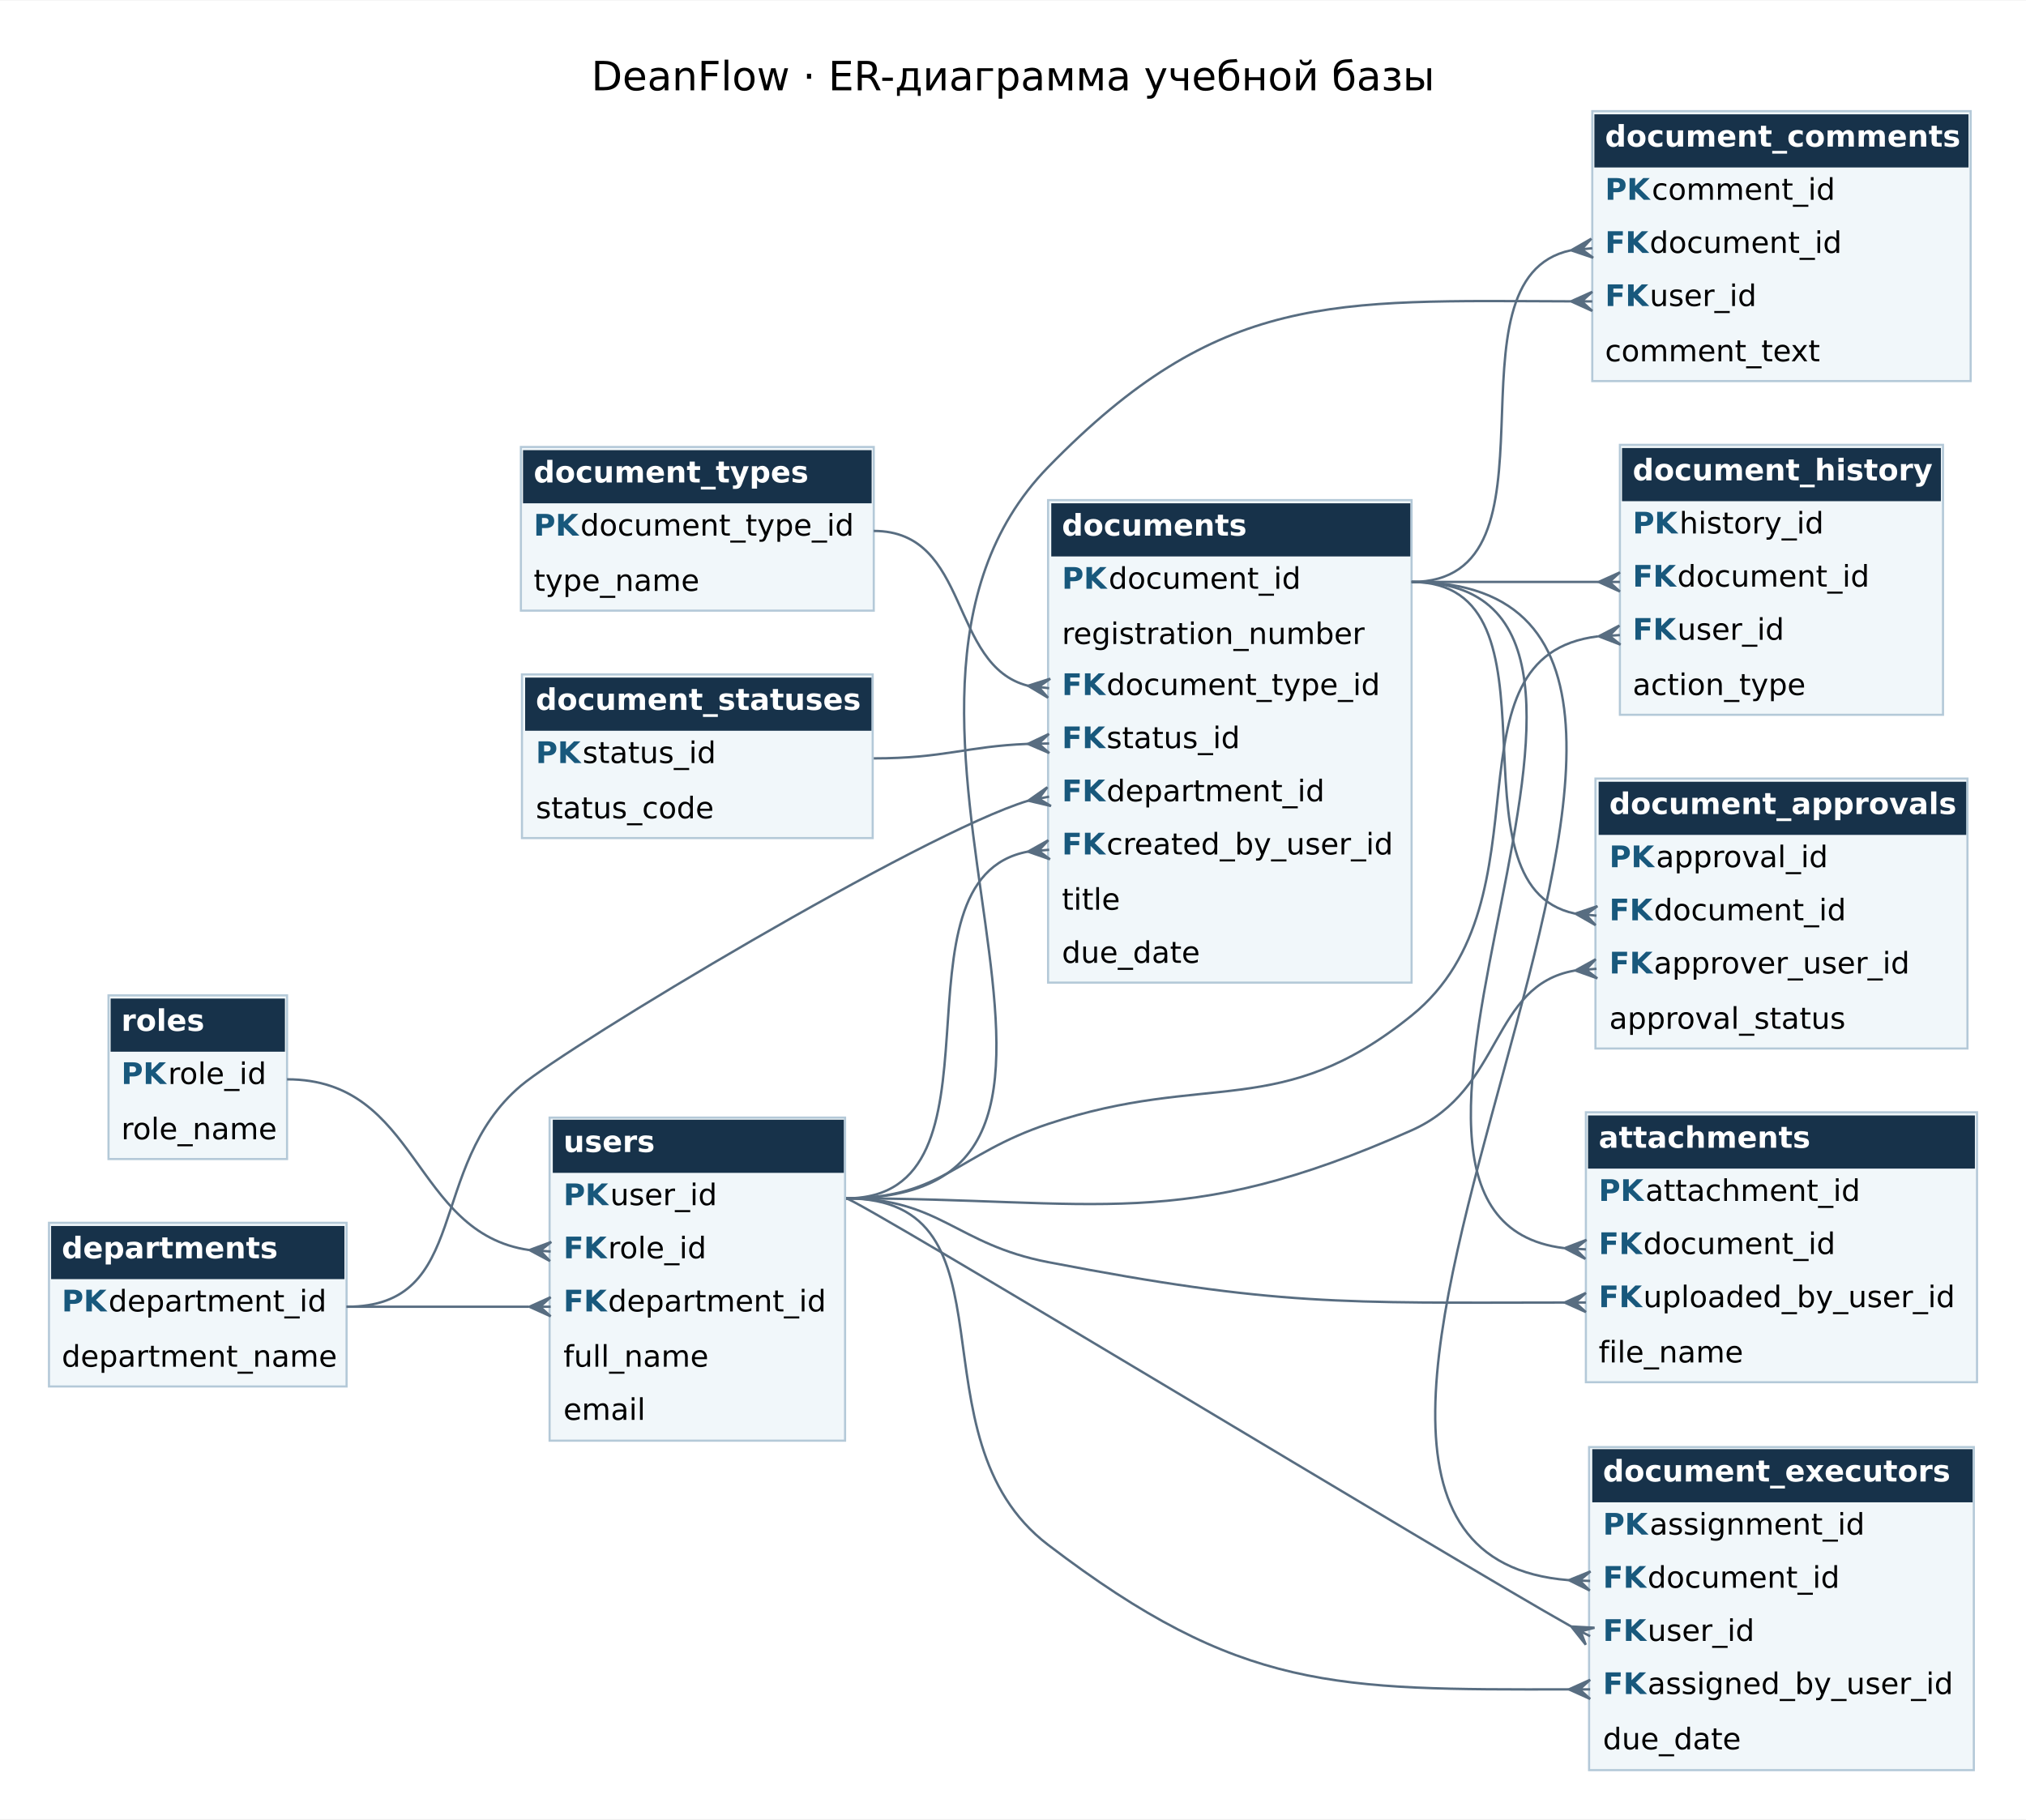
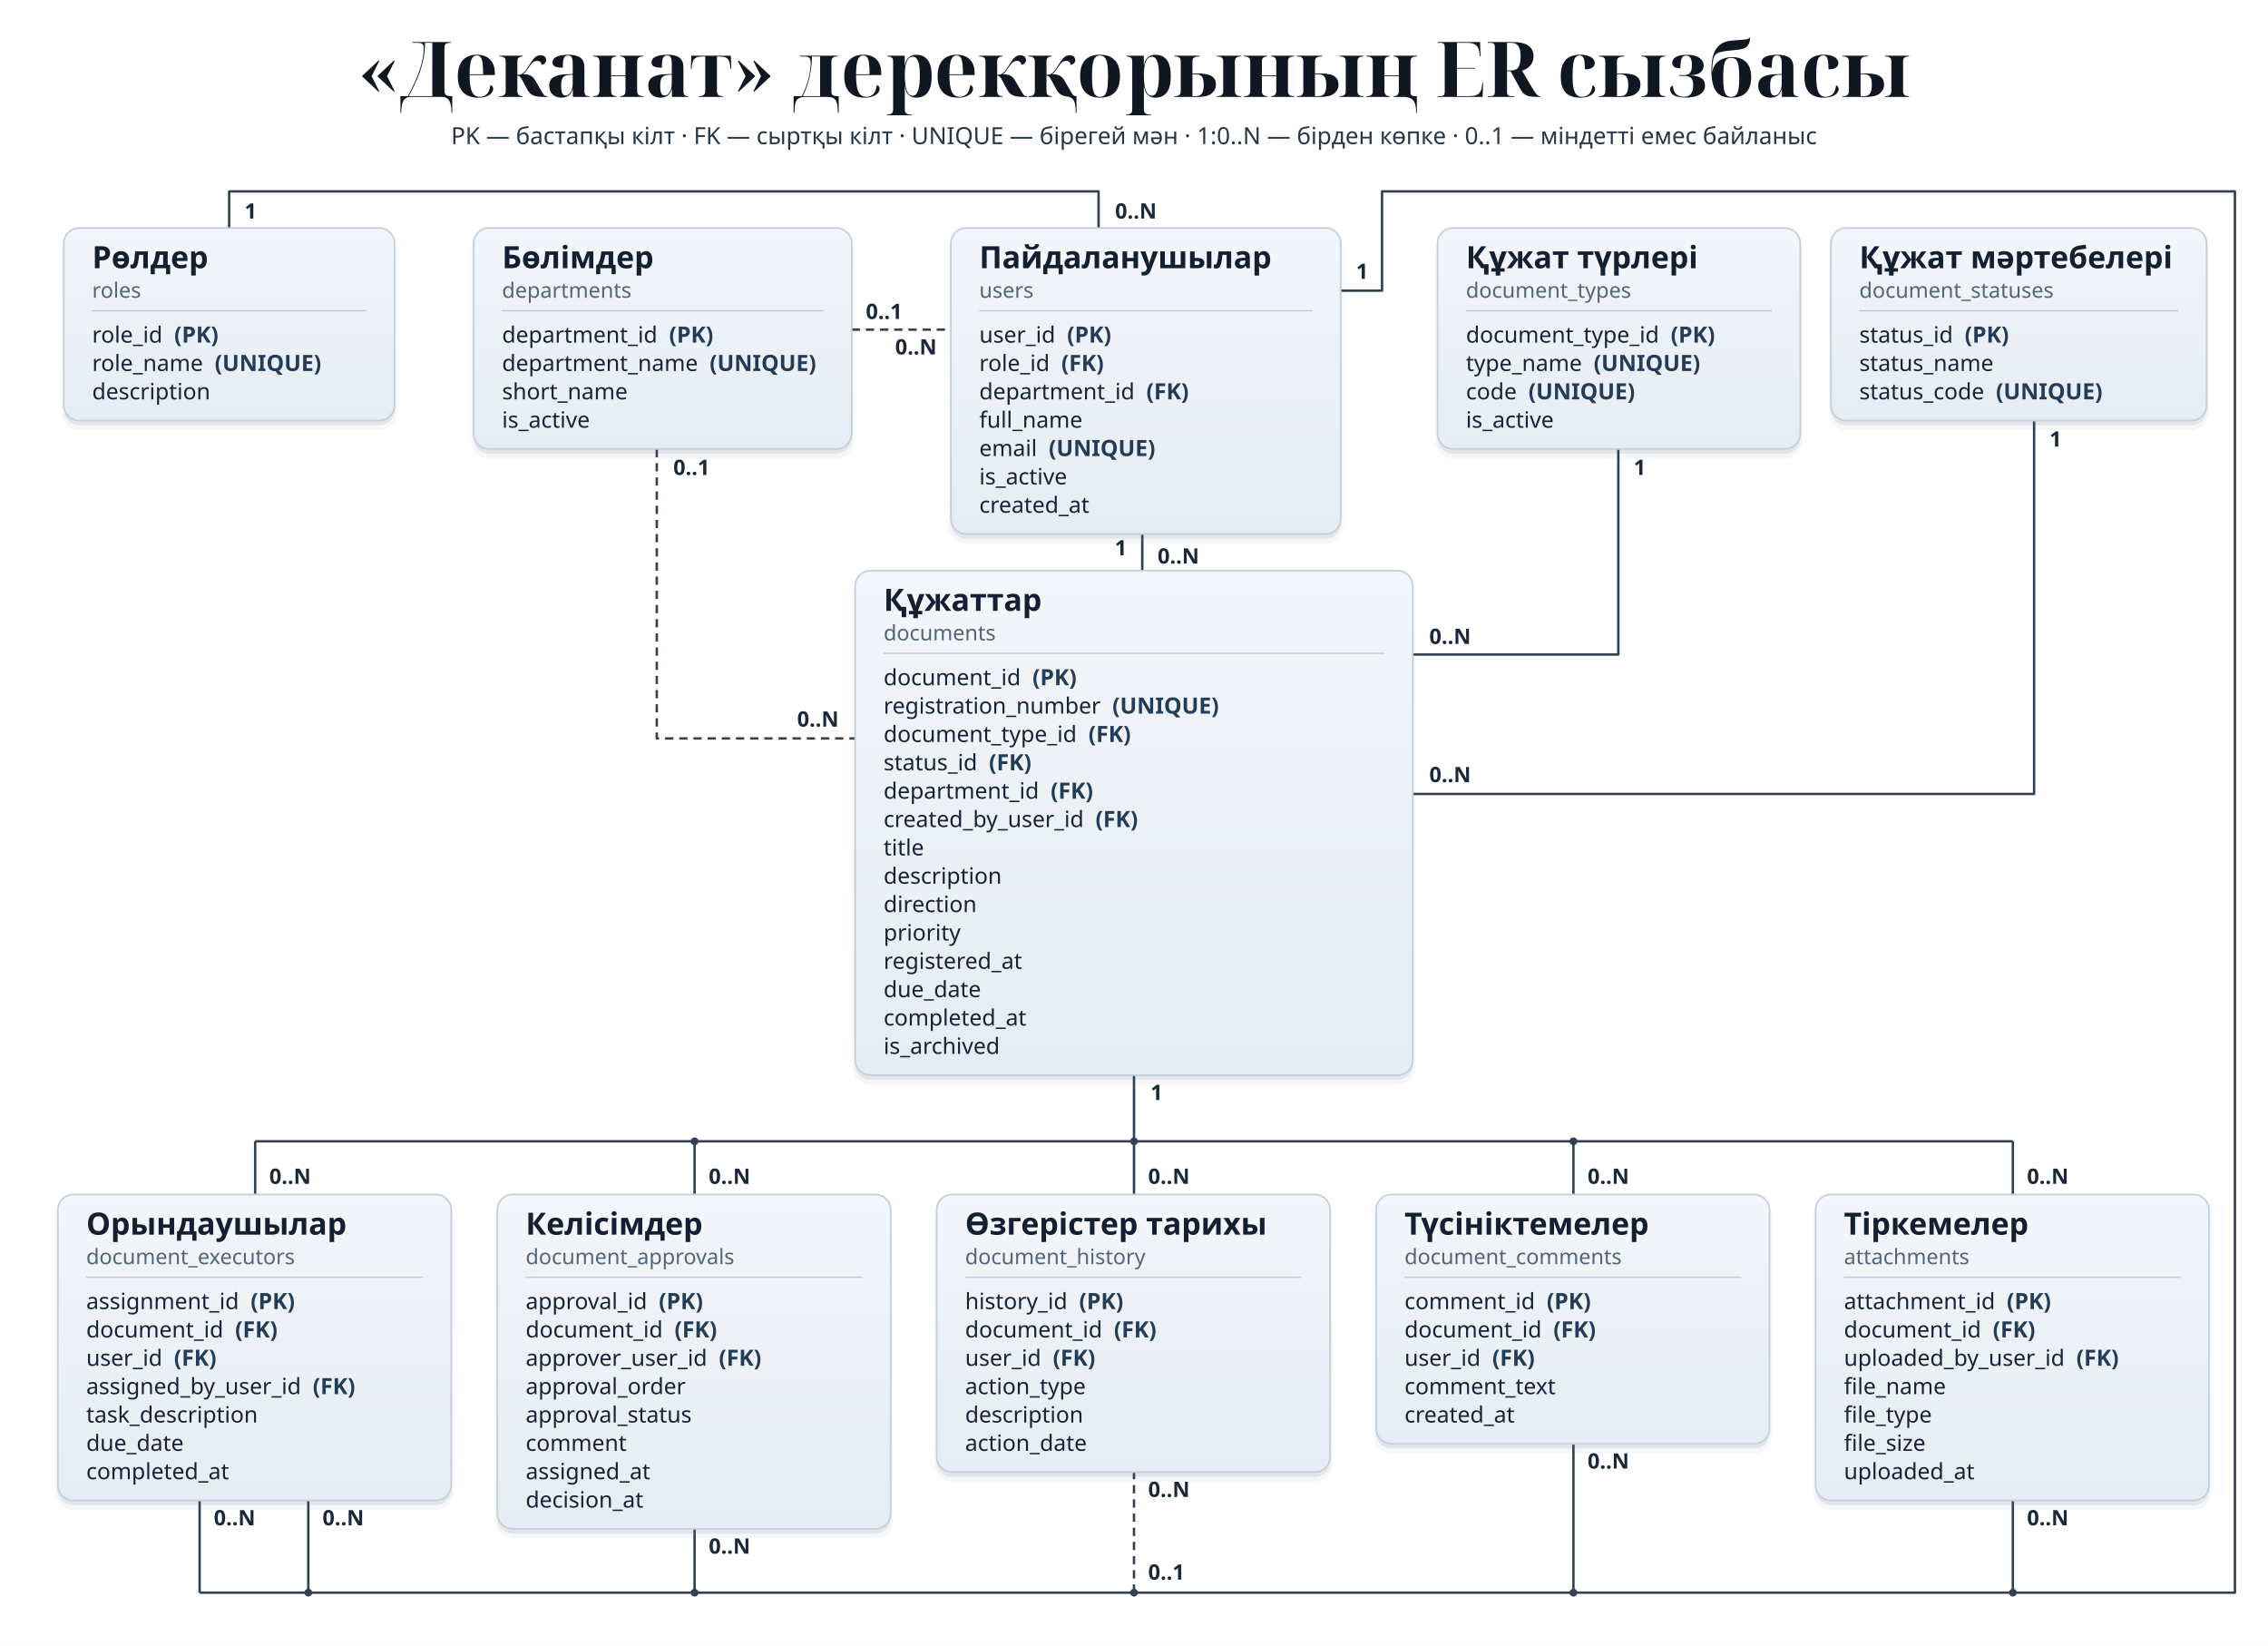
- <svg xmlns="http://www.w3.org/2000/svg" width="953pt" height="856pt" viewBox="0.00 0.00 953.08 855.58">
-   <g id="graph0" class="graph" transform="scale(1 1) rotate(0) translate(23.04 832.54)">
-     <polygon fill="#ffffff" stroke="transparent" points="-23.04,23.04 -23.04,-832.54 930.04,-832.54 930.04,23.04 -23.04,23.04" />
-     <text text-anchor="middle" x="453.5" y="-790.3" font-family="DejaVu Sans" font-size="19.00">DeanFlow · ER-диаграмма учебной базы</text>
-     <g id="node1" class="node">
-       <polygon fill="#f1f7fa" stroke="transparent" points="28,-287.5 28,-364.5 112,-364.5 112,-287.5 28,-287.5" />
-       <polygon fill="#17324a" stroke="transparent" points="29,-338 29,-363 111,-363 111,-338 29,-338" />
-       <text text-anchor="start" x="34" y="-347.8" font-family="DejaVu Sans" font-weight="bold" font-size="14.00" fill="#ffffff">roles</text>
-       <text text-anchor="start" x="34" y="-322.8" font-family="DejaVu Sans" font-weight="bold" font-size="14.00" fill="#18587c">PK</text>
-       <text text-anchor="start" x="56" y="-322.8" font-family="DejaVu Sans" font-size="14.00"> role_id</text>
-       <text text-anchor="start" x="34" y="-296.8" font-family="DejaVu Sans" font-size="14.00">role_name</text>
-       <polygon fill="none" stroke="#b4c9d8" points="28,-287.5 28,-364.5 112,-364.5 112,-287.5 28,-287.5" />
-     </g>
-     <g id="node3" class="node">
-       <polygon fill="#f1f7fa" stroke="transparent" points="235.5,-155 235.5,-307 374.5,-307 374.5,-155 235.5,-155" />
-       <polygon fill="#17324a" stroke="transparent" points="237,-281 237,-306 374,-306 374,-281 237,-281" />
-       <text text-anchor="start" x="242" y="-290.8" font-family="DejaVu Sans" font-weight="bold" font-size="14.00" fill="#ffffff">users</text>
-       <text text-anchor="start" x="242" y="-265.8" font-family="DejaVu Sans" font-weight="bold" font-size="14.00" fill="#18587c">PK</text>
-       <text text-anchor="start" x="264" y="-265.8" font-family="DejaVu Sans" font-size="14.00"> user_id</text>
-       <text text-anchor="start" x="242" y="-240.8" font-family="DejaVu Sans" font-weight="bold" font-size="14.00" fill="#18587c">FK</text>
-       <text text-anchor="start" x="263" y="-240.8" font-family="DejaVu Sans" font-size="14.00"> role_id</text>
-       <text text-anchor="start" x="242" y="-215.8" font-family="DejaVu Sans" font-weight="bold" font-size="14.00" fill="#18587c">FK</text>
-       <text text-anchor="start" x="263" y="-215.8" font-family="DejaVu Sans" font-size="14.00"> department_id</text>
-       <text text-anchor="start" x="242" y="-189.8" font-family="DejaVu Sans" font-size="14.00">full_name</text>
-       <text text-anchor="start" x="242" y="-164.8" font-family="DejaVu Sans" font-size="14.00">email</text>
-       <polygon fill="none" stroke="#b4c9d8" points="235.5,-155 235.5,-307 374.5,-307 374.5,-155 235.5,-155" />
-     </g>
-     <g id="edge1" class="edge">
-       <path fill="none" stroke="#586d81" stroke-width="1.12" d="M112,-325C174.23,-325 170.79,-252.62 225.84,-244.7" />
-       <polygon fill="#586d81" stroke="#586d81" stroke-width="1.12" points="226.02,-244.69 236.31,-248.49 231.01,-244.34 236,-244 236,-244 236,-244 231.01,-244.34 235.69,-239.51 226.02,-244.69 226.02,-244.69" />
-     </g>
-     <g id="node2" class="node">
-       <polygon fill="#f1f7fa" stroke="transparent" points="0,-180.5 0,-257.5 140,-257.5 140,-180.5 0,-180.5" />
-       <polygon fill="#17324a" stroke="transparent" points="1,-231 1,-256 139,-256 139,-231 1,-231" />
-       <text text-anchor="start" x="6" y="-240.8" font-family="DejaVu Sans" font-weight="bold" font-size="14.00" fill="#ffffff">departments</text>
-       <text text-anchor="start" x="6" y="-215.8" font-family="DejaVu Sans" font-weight="bold" font-size="14.00" fill="#18587c">PK</text>
-       <text text-anchor="start" x="28" y="-215.8" font-family="DejaVu Sans" font-size="14.00"> department_id</text>
-       <text text-anchor="start" x="6" y="-189.8" font-family="DejaVu Sans" font-size="14.00">department_name</text>
-       <polygon fill="none" stroke="#b4c9d8" points="0,-180.5 0,-257.5 140,-257.5 140,-180.5 0,-180.5" />
-     </g>
-     <g id="edge2" class="edge">
-       <path fill="none" stroke="#586d81" stroke-width="1.12" d="M140,-218C179,-218 191.26,-218 225.67,-218" />
-       <polygon fill="#586d81" stroke="#586d81" stroke-width="1.12" points="226,-218 236,-222.5 231,-218 236,-218 236,-218 236,-218 231,-218 236,-213.5 226,-218 226,-218" />
-     </g>
-     <g id="node6" class="node">
-       <polygon fill="#f1f7fa" stroke="transparent" points="470,-370.5 470,-597.5 641,-597.5 641,-370.5 470,-370.5" />
-       <polygon fill="#17324a" stroke="transparent" points="471.5,-571 471.5,-596 640.5,-596 640.5,-571 471.5,-571" />
-       <text text-anchor="start" x="476.5" y="-580.8" font-family="DejaVu Sans" font-weight="bold" font-size="14.00" fill="#ffffff">documents</text>
-       <text text-anchor="start" x="476.5" y="-555.8" font-family="DejaVu Sans" font-weight="bold" font-size="14.00" fill="#18587c">PK</text>
-       <text text-anchor="start" x="498.5" y="-555.8" font-family="DejaVu Sans" font-size="14.00"> document_id</text>
-       <text text-anchor="start" x="476.5" y="-529.8" font-family="DejaVu Sans" font-size="14.00">registration_number</text>
-       <text text-anchor="start" x="476.5" y="-505.8" font-family="DejaVu Sans" font-weight="bold" font-size="14.00" fill="#18587c">FK</text>
-       <text text-anchor="start" x="497.5" y="-505.8" font-family="DejaVu Sans" font-size="14.00"> document_type_id</text>
-       <text text-anchor="start" x="476.5" y="-480.8" font-family="DejaVu Sans" font-weight="bold" font-size="14.00" fill="#18587c">FK</text>
-       <text text-anchor="start" x="497.5" y="-480.8" font-family="DejaVu Sans" font-size="14.00"> status_id</text>
-       <text text-anchor="start" x="476.5" y="-455.8" font-family="DejaVu Sans" font-weight="bold" font-size="14.00" fill="#18587c">FK</text>
-       <text text-anchor="start" x="497.5" y="-455.8" font-family="DejaVu Sans" font-size="14.00"> department_id</text>
-       <text text-anchor="start" x="476.5" y="-430.8" font-family="DejaVu Sans" font-weight="bold" font-size="14.00" fill="#18587c">FK</text>
-       <text text-anchor="start" x="497.5" y="-430.8" font-family="DejaVu Sans" font-size="14.00"> created_by_user_id</text>
-       <text text-anchor="start" x="476.5" y="-404.8" font-family="DejaVu Sans" font-size="14.00">title</text>
-       <text text-anchor="start" x="476.5" y="-379.8" font-family="DejaVu Sans" font-size="14.00">due_date</text>
-       <polygon fill="none" stroke="#b4c9d8" points="470,-370.5 470,-597.5 641,-597.5 641,-370.5 470,-370.5" />
-     </g>
-     <g id="edge5" class="edge">
-       <path fill="none" stroke="#586d81" stroke-width="1.12" d="M140,-218C198.86,-218 177.05,-283.99 222,-322 244.2,-340.78 410.6,-440.93 460.64,-456.08" />
-       <polygon fill="#586d81" stroke="#586d81" stroke-width="1.12" points="460.68,-456.09 469.64,-462.42 465.59,-457.04 470.5,-458 470.5,-458 470.5,-458 465.59,-457.04 471.36,-453.58 460.68,-456.09 460.68,-456.09" />
-     </g>
-     <g id="edge6" class="edge">
-       <path fill="none" stroke="#586d81" stroke-width="1.12" d="M375,-269C455.72,-269 392.15,-419.21 460.47,-432.12" />
-       <polygon fill="#586d81" stroke="#586d81" stroke-width="1.12" points="460.54,-432.12 470.11,-437.48 465.52,-432.56 470.5,-433 470.5,-433 470.5,-433 465.52,-432.56 470.89,-428.52 460.54,-432.12 460.54,-432.12" />
-     </g>
-     <g id="node7" class="node">
-       <polygon fill="#f1f7fa" stroke="transparent" points="724.5,0 724.5,-152 905.5,-152 905.5,0 724.5,0" />
-       <polygon fill="#17324a" stroke="transparent" points="726,-126 726,-151 905,-151 905,-126 726,-126" />
-       <text text-anchor="start" x="731" y="-135.8" font-family="DejaVu Sans" font-weight="bold" font-size="14.00" fill="#ffffff">document_executors</text>
-       <text text-anchor="start" x="731" y="-110.8" font-family="DejaVu Sans" font-weight="bold" font-size="14.00" fill="#18587c">PK</text>
-       <text text-anchor="start" x="753" y="-110.8" font-family="DejaVu Sans" font-size="14.00"> assignment_id</text>
-       <text text-anchor="start" x="731" y="-85.8" font-family="DejaVu Sans" font-weight="bold" font-size="14.00" fill="#18587c">FK</text>
-       <text text-anchor="start" x="752" y="-85.8" font-family="DejaVu Sans" font-size="14.00"> document_id</text>
-       <text text-anchor="start" x="731" y="-60.8" font-family="DejaVu Sans" font-weight="bold" font-size="14.00" fill="#18587c">FK</text>
-       <text text-anchor="start" x="752" y="-60.8" font-family="DejaVu Sans" font-size="14.00"> user_id</text>
-       <text text-anchor="start" x="731" y="-35.8" font-family="DejaVu Sans" font-weight="bold" font-size="14.00" fill="#18587c">FK</text>
-       <text text-anchor="start" x="752" y="-35.8" font-family="DejaVu Sans" font-size="14.00"> assigned_by_user_id</text>
-       <text text-anchor="start" x="731" y="-9.8" font-family="DejaVu Sans" font-size="14.00">due_date</text>
-       <polygon fill="none" stroke="#b4c9d8" points="724.5,0 724.5,-152 905.5,-152 905.5,0 724.5,0" />
-     </g>
-     <g id="edge8" class="edge">
-       <path fill="none" stroke="#586d81" stroke-width="1.12" d="M375,-269C380.13,-269 661.18,-98.35 715.9,-67.69" />
-       <polygon fill="#586d81" stroke="#586d81" stroke-width="1.12" points="716.11,-67.58 727.06,-67 720.56,-65.29 725,-63 725,-63 725,-63 720.56,-65.29 722.94,-59 716.11,-67.58 716.11,-67.58" />
-     </g>
-     <g id="edge9" class="edge">
-       <path fill="none" stroke="#586d81" stroke-width="1.12" d="M375,-269C458.85,-269 403.34,-156.87 470,-106 560.51,-36.93 605.06,-37.88 714.88,-37.99" />
-       <polygon fill="#586d81" stroke="#586d81" stroke-width="1.12" points="715,-37.99 725,-42.5 720,-38 725,-38 725,-38 725,-38 720,-38 725,-33.5 715,-37.99 715,-37.99" />
-     </g>
-     <g id="node8" class="node">
-       <polygon fill="#f1f7fa" stroke="transparent" points="727.5,-339.5 727.5,-466.5 902.5,-466.5 902.5,-339.5 727.5,-339.5" />
-       <polygon fill="#17324a" stroke="transparent" points="729,-440 729,-465 902,-465 902,-440 729,-440" />
-       <text text-anchor="start" x="734" y="-449.8" font-family="DejaVu Sans" font-weight="bold" font-size="14.00" fill="#ffffff">document_approvals</text>
-       <text text-anchor="start" x="734" y="-424.8" font-family="DejaVu Sans" font-weight="bold" font-size="14.00" fill="#18587c">PK</text>
-       <text text-anchor="start" x="756" y="-424.8" font-family="DejaVu Sans" font-size="14.00"> approval_id</text>
-       <text text-anchor="start" x="734" y="-399.8" font-family="DejaVu Sans" font-weight="bold" font-size="14.00" fill="#18587c">FK</text>
-       <text text-anchor="start" x="755" y="-399.8" font-family="DejaVu Sans" font-size="14.00"> document_id</text>
-       <text text-anchor="start" x="734" y="-374.8" font-family="DejaVu Sans" font-weight="bold" font-size="14.00" fill="#18587c">FK</text>
-       <text text-anchor="start" x="755" y="-374.8" font-family="DejaVu Sans" font-size="14.00"> approver_user_id</text>
-       <text text-anchor="start" x="734" y="-348.8" font-family="DejaVu Sans" font-size="14.00">approval_status</text>
-       <polygon fill="none" stroke="#b4c9d8" points="727.5,-339.5 727.5,-466.5 902.5,-466.5 902.5,-339.5 727.5,-339.5" />
-     </g>
-     <g id="edge11" class="edge">
-       <path fill="none" stroke="#586d81" stroke-width="1.12" d="M375,-269C494.07,-269 532.22,-252.57 641,-301 684.51,-320.37 677.98,-369.21 717.8,-376.17" />
-       <polygon fill="#586d81" stroke="#586d81" stroke-width="1.12" points="718.03,-376.19 727.63,-381.49 723.02,-376.59 728,-377 728,-377 728,-377 723.02,-376.59 728.37,-372.51 718.03,-376.19 718.03,-376.19" />
-     </g>
-     <g id="node9" class="node">
-       <polygon fill="#f1f7fa" stroke="transparent" points="739,-496.5 739,-623.5 891,-623.5 891,-496.5 739,-496.5" />
-       <polygon fill="#17324a" stroke="transparent" points="740,-597 740,-622 890,-622 890,-597 740,-597" />
-       <text text-anchor="start" x="745" y="-606.8" font-family="DejaVu Sans" font-weight="bold" font-size="14.00" fill="#ffffff">document_history</text>
-       <text text-anchor="start" x="745" y="-581.8" font-family="DejaVu Sans" font-weight="bold" font-size="14.00" fill="#18587c">PK</text>
-       <text text-anchor="start" x="767" y="-581.8" font-family="DejaVu Sans" font-size="14.00"> history_id</text>
-       <text text-anchor="start" x="745" y="-556.8" font-family="DejaVu Sans" font-weight="bold" font-size="14.00" fill="#18587c">FK</text>
-       <text text-anchor="start" x="766" y="-556.8" font-family="DejaVu Sans" font-size="14.00"> document_id</text>
-       <text text-anchor="start" x="745" y="-531.8" font-family="DejaVu Sans" font-weight="bold" font-size="14.00" fill="#18587c">FK</text>
-       <text text-anchor="start" x="766" y="-531.8" font-family="DejaVu Sans" font-size="14.00"> user_id</text>
-       <text text-anchor="start" x="745" y="-505.8" font-family="DejaVu Sans" font-size="14.00">action_type</text>
-       <polygon fill="none" stroke="#b4c9d8" points="739,-496.5 739,-623.5 891,-623.5 891,-496.5 739,-496.5" />
-     </g>
-     <g id="edge13" class="edge">
-       <path fill="none" stroke="#586d81" stroke-width="1.12" d="M375,-269C420,-269 427.31,-289.79 470,-304 545.25,-329.05 579.33,-305.14 641,-355 708.64,-409.68 653.26,-524.1 728.6,-533.4" />
-       <polygon fill="#586d81" stroke="#586d81" stroke-width="1.12" points="729.02,-533.42 738.74,-538.49 734.01,-533.71 739,-534 739,-534 739,-534 734.01,-533.71 739.26,-529.51 729.02,-533.42 729.02,-533.42" />
-     </g>
-     <g id="node10" class="node">
-       <polygon fill="#f1f7fa" stroke="transparent" points="726,-653.5 726,-780.5 904,-780.5 904,-653.5 726,-653.5" />
-       <polygon fill="#17324a" stroke="transparent" points="727,-754 727,-779 903,-779 903,-754 727,-754" />
-       <text text-anchor="start" x="732" y="-763.8" font-family="DejaVu Sans" font-weight="bold" font-size="14.00" fill="#ffffff">document_comments</text>
-       <text text-anchor="start" x="732" y="-738.8" font-family="DejaVu Sans" font-weight="bold" font-size="14.00" fill="#18587c">PK</text>
-       <text text-anchor="start" x="754" y="-738.8" font-family="DejaVu Sans" font-size="14.00"> comment_id</text>
-       <text text-anchor="start" x="732" y="-713.8" font-family="DejaVu Sans" font-weight="bold" font-size="14.00" fill="#18587c">FK</text>
-       <text text-anchor="start" x="753" y="-713.8" font-family="DejaVu Sans" font-size="14.00"> document_id</text>
-       <text text-anchor="start" x="732" y="-688.8" font-family="DejaVu Sans" font-weight="bold" font-size="14.00" fill="#18587c">FK</text>
-       <text text-anchor="start" x="753" y="-688.8" font-family="DejaVu Sans" font-size="14.00"> user_id</text>
-       <text text-anchor="start" x="732" y="-662.8" font-family="DejaVu Sans" font-size="14.00">comment_text</text>
-       <polygon fill="none" stroke="#b4c9d8" points="726,-653.5 726,-780.5 904,-780.5 904,-653.5 726,-653.5" />
-     </g>
-     <g id="edge15" class="edge">
-       <path fill="none" stroke="#586d81" stroke-width="1.12" d="M375,-269C533.61,-269 359.33,-499.38 470,-613 550.56,-695.71 603.87,-691.34 715.71,-691.02" />
-       <polygon fill="#586d81" stroke="#586d81" stroke-width="1.12" points="716,-691.02 726.01,-695.5 721,-691.01 726,-691 726,-691 726,-691 721,-691.01 725.99,-686.5 716,-691.02 716,-691.02" />
-     </g>
-     <g id="node11" class="node">
-       <polygon fill="#f1f7fa" stroke="transparent" points="723,-182.5 723,-309.5 907,-309.5 907,-182.5 723,-182.5" />
-       <polygon fill="#17324a" stroke="transparent" points="724,-283 724,-308 906,-308 906,-283 724,-283" />
-       <text text-anchor="start" x="729" y="-292.8" font-family="DejaVu Sans" font-weight="bold" font-size="14.00" fill="#ffffff">attachments</text>
-       <text text-anchor="start" x="729" y="-267.8" font-family="DejaVu Sans" font-weight="bold" font-size="14.00" fill="#18587c">PK</text>
-       <text text-anchor="start" x="751" y="-267.8" font-family="DejaVu Sans" font-size="14.00"> attachment_id</text>
-       <text text-anchor="start" x="729" y="-242.8" font-family="DejaVu Sans" font-weight="bold" font-size="14.00" fill="#18587c">FK</text>
-       <text text-anchor="start" x="750" y="-242.8" font-family="DejaVu Sans" font-size="14.00"> document_id</text>
-       <text text-anchor="start" x="729" y="-217.8" font-family="DejaVu Sans" font-weight="bold" font-size="14.00" fill="#18587c">FK</text>
-       <text text-anchor="start" x="750" y="-217.8" font-family="DejaVu Sans" font-size="14.00"> uploaded_by_user_id</text>
-       <text text-anchor="start" x="729" y="-191.8" font-family="DejaVu Sans" font-size="14.00">file_name</text>
-       <polygon fill="none" stroke="#b4c9d8" points="723,-182.5 723,-309.5 907,-309.5 907,-182.5 723,-182.5" />
-     </g>
-     <g id="edge17" class="edge">
-       <path fill="none" stroke="#586d81" stroke-width="1.12" d="M375,-269C419.28,-269 426.52,-247.38 470,-239 577.37,-218.3 608.38,-219.88 712.98,-219.99" />
-       <polygon fill="#586d81" stroke="#586d81" stroke-width="1.12" points="713,-219.99 723,-224.5 718,-220 723,-220 723,-220 723,-220 718,-220 723,-215.5 713,-219.99 713,-219.99" />
-     </g>
-     <g id="node4" class="node">
-       <polygon fill="#f1f7fa" stroke="transparent" points="222,-545.5 222,-622.5 388,-622.5 388,-545.5 222,-545.5" />
-       <polygon fill="#17324a" stroke="transparent" points="223,-596 223,-621 387,-621 387,-596 223,-596" />
-       <text text-anchor="start" x="228" y="-605.8" font-family="DejaVu Sans" font-weight="bold" font-size="14.00" fill="#ffffff">document_types</text>
-       <text text-anchor="start" x="228" y="-580.8" font-family="DejaVu Sans" font-weight="bold" font-size="14.00" fill="#18587c">PK</text>
-       <text text-anchor="start" x="250" y="-580.8" font-family="DejaVu Sans" font-size="14.00"> document_type_id</text>
-       <text text-anchor="start" x="228" y="-554.8" font-family="DejaVu Sans" font-size="14.00">type_name</text>
-       <polygon fill="none" stroke="#b4c9d8" points="222,-545.5 222,-622.5 388,-622.5 388,-545.5 222,-545.5" />
-     </g>
-     <g id="edge3" class="edge">
-       <path fill="none" stroke="#586d81" stroke-width="1.12" d="M388,-583C433.6,-583 423.26,-519.58 460.56,-510.16" />
-       <polygon fill="#586d81" stroke="#586d81" stroke-width="1.12" points="460.57,-510.16 471.02,-513.47 465.53,-509.58 470.5,-509 470.5,-509 470.5,-509 465.53,-509.58 469.98,-504.53 460.57,-510.16 460.57,-510.16" />
-     </g>
-     <g id="node5" class="node">
-       <polygon fill="#f1f7fa" stroke="transparent" points="222.5,-438.5 222.5,-515.5 387.5,-515.5 387.5,-438.5 222.5,-438.5" />
-       <polygon fill="#17324a" stroke="transparent" points="224,-489 224,-514 387,-514 387,-489 224,-489" />
-       <text text-anchor="start" x="229" y="-498.8" font-family="DejaVu Sans" font-weight="bold" font-size="14.00" fill="#ffffff">document_statuses</text>
-       <text text-anchor="start" x="229" y="-473.8" font-family="DejaVu Sans" font-weight="bold" font-size="14.00" fill="#18587c">PK</text>
-       <text text-anchor="start" x="251" y="-473.8" font-family="DejaVu Sans" font-size="14.00"> status_id</text>
-       <text text-anchor="start" x="229" y="-447.8" font-family="DejaVu Sans" font-size="14.00">status_code</text>
-       <polygon fill="none" stroke="#b4c9d8" points="222.5,-438.5 222.5,-515.5 387.5,-515.5 387.5,-438.5 222.5,-438.5" />
-     </g>
-     <g id="edge4" class="edge">
-       <path fill="none" stroke="#586d81" stroke-width="1.12" d="M388,-476C421.2,-476 431.7,-481.7 460.47,-482.81" />
-       <polygon fill="#586d81" stroke="#586d81" stroke-width="1.12" points="460.5,-482.81 470.42,-487.5 465.5,-482.91 470.5,-483 470.5,-483 470.5,-483 465.5,-482.91 470.58,-478.5 460.5,-482.81 460.5,-482.81" />
-     </g>
-     <g id="edge7" class="edge">
-       <path fill="none" stroke="#586d81" stroke-width="1.12" d="M641,-559C849.68,-559 523.95,-104.48 714.88,-89.38" />
-       <polygon fill="#586d81" stroke="#586d81" stroke-width="1.12" points="715.01,-89.38 725.17,-93.5 720,-89.19 725,-89 725,-89 725,-89 720,-89.19 724.83,-84.5 715.01,-89.38 715.01,-89.38" />
-     </g>
-     <g id="edge10" class="edge">
-       <path fill="none" stroke="#586d81" stroke-width="1.12" d="M641,-559C717.04,-559 654.69,-416.37 717.75,-403" />
-       <polygon fill="#586d81" stroke="#586d81" stroke-width="1.12" points="718.05,-402.97 728.44,-406.48 723.02,-402.49 728,-402 728,-402 728,-402 723.02,-402.49 727.56,-397.52 718.05,-402.97 718.05,-402.97" />
-     </g>
-     <g id="edge12" class="edge">
-       <path fill="none" stroke="#586d81" stroke-width="1.12" d="M641,-559C680.98,-559 693.44,-559 728.9,-559" />
-       <polygon fill="#586d81" stroke="#586d81" stroke-width="1.12" points="729,-559 739,-563.5 734,-559 739,-559 739,-559 739,-559 734,-559 739,-554.5 729,-559 729,-559" />
-     </g>
-     <g id="edge14" class="edge">
-       <path fill="none" stroke="#586d81" stroke-width="1.12" d="M641,-559C716.63,-559 653.22,-701.63 715.82,-715" />
-       <polygon fill="#586d81" stroke="#586d81" stroke-width="1.12" points="716.05,-715.02 725.56,-720.48 721.02,-715.51 726,-716 726,-716 726,-716 721.02,-715.51 726.44,-711.52 716.05,-715.02 716.05,-715.02" />
-     </g>
-     <g id="edge16" class="edge">
-       <path fill="none" stroke="#586d81" stroke-width="1.12" d="M641,-559C781.57,-559 589.02,-260.74 712.68,-245.6" />
-       <polygon fill="#586d81" stroke="#586d81" stroke-width="1.12" points="713.02,-245.58 723.26,-249.49 718.01,-245.29 723,-245 723,-245 723,-245 718.01,-245.29 722.74,-240.51 713.02,-245.58 713.02,-245.58" />
-     </g>
-   </g>
+ <svg xmlns="http://www.w3.org/2000/svg" width="1920" height="1393" viewBox="0 0 1920 1393" role="img">
+   <defs>
+     <linearGradient id="card-fill" x1="0%" y1="0%" x2="0%" y2="100%">
+       <stop offset="0%" stop-color="#f3f6fa" />
+       <stop offset="100%" stop-color="#e6ecf3" />
+     </linearGradient>
+   </defs>
+   <style>
+     .title { font: 700 65px 'Noto Serif Display', 'DejaVu Serif', serif; fill: #101722; }
+     .legend { font: 500 20px 'Noto Sans', 'DejaVu Sans', sans-serif; fill: #293645; }
+     .card-title { font: 700 26px 'Noto Sans', 'DejaVu Sans', sans-serif; fill: #142031; }
+     .table-name { font: 500 18px 'Noto Sans', 'DejaVu Sans', sans-serif; fill: #536579; }
+     .field { font: 500 19px 'Noto Sans', 'DejaVu Sans', sans-serif; fill: #172336; }
+     .key { font-weight: 700; fill: #233c58; }
+     .card { fill: url(#card-fill); stroke: #c5cfdb; stroke-width: 1.4; }
+     .shadow-soft { fill: #48607a; opacity: 0.055; }
+     .shadow-close { fill: #48607a; opacity: 0.11; }
+     .divider { fill: none; stroke: #bfcbd8; stroke-width: 1.1; }
+     .line { fill: none; stroke: #344152; stroke-width: 2.05; stroke-linejoin: round; }
+     .optional { stroke-dasharray: 7 5; }
+     .junction { fill: #344152; }
+     .cardinality { font: 700 18px 'Noto Sans', 'DejaVu Sans', sans-serif; fill: #19283a; }
+ </style>
+   <rect width="1920" height="1393" fill="white" />
+   <text x="960" y="82" class="title" text-anchor="middle">«Деканат» дерекқорының ER сызбасы</text>
+   <text x="960" y="122" class="legend" text-anchor="middle">PK — бастапқы кілт     ·     FK — сыртқы кілт     ·     UNIQUE — бірегей мән     ·     1:0..N — бірден көпке     ·     0..1 — міндетті емес байланыс</text>
+   <polyline class="line" points="194,193 194,162 930,162 930,193" />
+   <polyline class="line optional" points="721,279 805,279" />
+   <polyline class="line optional" points="556,380 556,625 724,625" />
+   <polyline class="line" points="967,452 967,483" />
+   <polyline class="line" points="1370,380 1370,554 1196,554" />
+   <polyline class="line" points="1722,356 1722,672 1196,672" />
+   <polyline class="line" points="960,910 960,966" />
+   <polyline class="line" points="216,966 1704,966" />
+   <polyline class="line" points="216,966 216,1011" />
+   <polyline class="line" points="588,966 588,1011" />
+   <polyline class="line" points="960,966 960,1011" />
+   <polyline class="line" points="1332,966 1332,1011" />
+   <polyline class="line" points="1704,966 1704,1011" />
+   <circle class="junction" cx="588" cy="966" r="3.3" />
+   <circle class="junction" cx="960" cy="966" r="3.3" />
+   <circle class="junction" cx="1332" cy="966" r="3.3" />
+   <polyline class="line" points="1135,246 1170,246 1170,162 1892,162 1892,1348 169,1348" />
+   <polyline class="line" points="169,1348 169,1270" />
+   <polyline class="line" points="261,1348 261,1270" />
+   <circle class="junction" cx="261" cy="1348" r="3.3" />
+   <polyline class="line" points="588,1348 588,1294" />
+   <circle class="junction" cx="588" cy="1348" r="3.3" />
+   <polyline class="line optional" points="960,1348 960,1246" />
+   <circle class="junction" cx="960" cy="1348" r="3.3" />
+   <polyline class="line" points="1332,1348 1332,1222" />
+   <circle class="junction" cx="1332" cy="1348" r="3.3" />
+   <polyline class="line" points="1704,1348 1704,1270" />
+   <circle class="junction" cx="1704" cy="1348" r="3.3" />
+   <g id="roles">
+     <rect class="shadow-soft" x="52" y="197" width="284" height="167" rx="15" />
+     <rect class="shadow-close" x="54" y="196" width="280" height="164" rx="13" />
+     <rect class="card" x="54" y="193" width="280" height="163" rx="13" />
+     <text x="78" y="227" class="card-title" text-anchor="start">Рөлдер</text>
+     <text x="78" y="252" class="table-name" text-anchor="start">roles</text>
+     <path class="divider" d="M 78,263 H 310" />
+     <text xml:space="preserve" x="78" y="290" class="field">role_id<tspan class="key">  (PK)</tspan>
+     </text>
+     <text xml:space="preserve" x="78" y="314" class="field">role_name<tspan class="key">  (UNIQUE)</tspan>
+     </text>
+     <text xml:space="preserve" x="78" y="338" class="field">description</text>
+   </g>
+   <g id="departments">
+     <rect class="shadow-soft" x="399" y="197" width="324" height="191" rx="15" />
+     <rect class="shadow-close" x="401" y="196" width="320" height="188" rx="13" />
+     <rect class="card" x="401" y="193" width="320" height="187" rx="13" />
+     <text x="425" y="227" class="card-title" text-anchor="start">Бөлімдер</text>
+     <text x="425" y="252" class="table-name" text-anchor="start">departments</text>
+     <path class="divider" d="M 425,263 H 697" />
+     <text xml:space="preserve" x="425" y="290" class="field">department_id<tspan class="key">  (PK)</tspan>
+     </text>
+     <text xml:space="preserve" x="425" y="314" class="field">department_name<tspan class="key">  (UNIQUE)</tspan>
+     </text>
+     <text xml:space="preserve" x="425" y="338" class="field">short_name</text>
+     <text xml:space="preserve" x="425" y="362" class="field">is_active</text>
+   </g>
+   <g id="users">
+     <rect class="shadow-soft" x="803" y="197" width="334" height="263" rx="15" />
+     <rect class="shadow-close" x="805" y="196" width="330" height="260" rx="13" />
+     <rect class="card" x="805" y="193" width="330" height="259" rx="13" />
+     <text x="829" y="227" class="card-title" text-anchor="start">Пайдаланушылар</text>
+     <text x="829" y="252" class="table-name" text-anchor="start">users</text>
+     <path class="divider" d="M 829,263 H 1111" />
+     <text xml:space="preserve" x="829" y="290" class="field">user_id<tspan class="key">  (PK)</tspan>
+     </text>
+     <text xml:space="preserve" x="829" y="314" class="field">role_id<tspan class="key">  (FK)</tspan>
+     </text>
+     <text xml:space="preserve" x="829" y="338" class="field">department_id<tspan class="key">  (FK)</tspan>
+     </text>
+     <text xml:space="preserve" x="829" y="362" class="field">full_name</text>
+     <text xml:space="preserve" x="829" y="386" class="field">email<tspan class="key">  (UNIQUE)</tspan>
+     </text>
+     <text xml:space="preserve" x="829" y="410" class="field">is_active</text>
+     <text xml:space="preserve" x="829" y="434" class="field">created_at</text>
+   </g>
+   <g id="document_types">
+     <rect class="shadow-soft" x="1215" y="197" width="311" height="191" rx="15" />
+     <rect class="shadow-close" x="1217" y="196" width="307" height="188" rx="13" />
+     <rect class="card" x="1217" y="193" width="307" height="187" rx="13" />
+     <text x="1241" y="227" class="card-title" text-anchor="start">Құжат түрлері</text>
+     <text x="1241" y="252" class="table-name" text-anchor="start">document_types</text>
+     <path class="divider" d="M 1241,263 H 1500" />
+     <text xml:space="preserve" x="1241" y="290" class="field">document_type_id<tspan class="key">  (PK)</tspan>
+     </text>
+     <text xml:space="preserve" x="1241" y="314" class="field">type_name<tspan class="key">  (UNIQUE)</tspan>
+     </text>
+     <text xml:space="preserve" x="1241" y="338" class="field">code<tspan class="key">  (UNIQUE)</tspan>
+     </text>
+     <text xml:space="preserve" x="1241" y="362" class="field">is_active</text>
+   </g>
+   <g id="document_statuses">
+     <rect class="shadow-soft" x="1548" y="197" width="322" height="167" rx="15" />
+     <rect class="shadow-close" x="1550" y="196" width="318" height="164" rx="13" />
+     <rect class="card" x="1550" y="193" width="318" height="163" rx="13" />
+     <text x="1574" y="227" class="card-title" text-anchor="start">Құжат мәртебелері</text>
+     <text x="1574" y="252" class="table-name" text-anchor="start">document_statuses</text>
+     <path class="divider" d="M 1574,263 H 1844" />
+     <text xml:space="preserve" x="1574" y="290" class="field">status_id<tspan class="key">  (PK)</tspan>
+     </text>
+     <text xml:space="preserve" x="1574" y="314" class="field">status_name</text>
+     <text xml:space="preserve" x="1574" y="338" class="field">status_code<tspan class="key">  (UNIQUE)</tspan>
+     </text>
+   </g>
+   <g id="documents">
+     <rect class="shadow-soft" x="722" y="487" width="476" height="431" rx="15" />
+     <rect class="shadow-close" x="724" y="486" width="472" height="428" rx="13" />
+     <rect class="card" x="724" y="483" width="472" height="427" rx="13" />
+     <text x="748" y="517" class="card-title" text-anchor="start">Құжаттар</text>
+     <text x="748" y="542" class="table-name" text-anchor="start">documents</text>
+     <path class="divider" d="M 748,553 H 1172" />
+     <text xml:space="preserve" x="748" y="580" class="field">document_id<tspan class="key">  (PK)</tspan>
+     </text>
+     <text xml:space="preserve" x="748" y="604" class="field">registration_number<tspan class="key">  (UNIQUE)</tspan>
+     </text>
+     <text xml:space="preserve" x="748" y="628" class="field">document_type_id<tspan class="key">  (FK)</tspan>
+     </text>
+     <text xml:space="preserve" x="748" y="652" class="field">status_id<tspan class="key">  (FK)</tspan>
+     </text>
+     <text xml:space="preserve" x="748" y="676" class="field">department_id<tspan class="key">  (FK)</tspan>
+     </text>
+     <text xml:space="preserve" x="748" y="700" class="field">created_by_user_id<tspan class="key">  (FK)</tspan>
+     </text>
+     <text xml:space="preserve" x="748" y="724" class="field">title</text>
+     <text xml:space="preserve" x="748" y="748" class="field">description</text>
+     <text xml:space="preserve" x="748" y="772" class="field">direction</text>
+     <text xml:space="preserve" x="748" y="796" class="field">priority</text>
+     <text xml:space="preserve" x="748" y="820" class="field">registered_at</text>
+     <text xml:space="preserve" x="748" y="844" class="field">due_date</text>
+     <text xml:space="preserve" x="748" y="868" class="field">completed_at</text>
+     <text xml:space="preserve" x="748" y="892" class="field">is_archived</text>
+   </g>
+   <g id="document_executors">
+     <rect class="shadow-soft" x="47" y="1015" width="337" height="263" rx="15" />
+     <rect class="shadow-close" x="49" y="1014" width="333" height="260" rx="13" />
+     <rect class="card" x="49" y="1011" width="333" height="259" rx="13" />
+     <text x="73" y="1045" class="card-title" text-anchor="start">Орындаушылар</text>
+     <text x="73" y="1070" class="table-name" text-anchor="start">document_executors</text>
+     <path class="divider" d="M 73,1081 H 358" />
+     <text xml:space="preserve" x="73" y="1108" class="field">assignment_id<tspan class="key">  (PK)</tspan>
+     </text>
+     <text xml:space="preserve" x="73" y="1132" class="field">document_id<tspan class="key">  (FK)</tspan>
+     </text>
+     <text xml:space="preserve" x="73" y="1156" class="field">user_id<tspan class="key">  (FK)</tspan>
+     </text>
+     <text xml:space="preserve" x="73" y="1180" class="field">assigned_by_user_id<tspan class="key">  (FK)</tspan>
+     </text>
+     <text xml:space="preserve" x="73" y="1204" class="field">task_description</text>
+     <text xml:space="preserve" x="73" y="1228" class="field">due_date</text>
+     <text xml:space="preserve" x="73" y="1252" class="field">completed_at</text>
+   </g>
+   <g id="document_approvals">
+     <rect class="shadow-soft" x="419" y="1015" width="337" height="287" rx="15" />
+     <rect class="shadow-close" x="421" y="1014" width="333" height="284" rx="13" />
+     <rect class="card" x="421" y="1011" width="333" height="283" rx="13" />
+     <text x="445" y="1045" class="card-title" text-anchor="start">Келісімдер</text>
+     <text x="445" y="1070" class="table-name" text-anchor="start">document_approvals</text>
+     <path class="divider" d="M 445,1081 H 730" />
+     <text xml:space="preserve" x="445" y="1108" class="field">approval_id<tspan class="key">  (PK)</tspan>
+     </text>
+     <text xml:space="preserve" x="445" y="1132" class="field">document_id<tspan class="key">  (FK)</tspan>
+     </text>
+     <text xml:space="preserve" x="445" y="1156" class="field">approver_user_id<tspan class="key">  (FK)</tspan>
+     </text>
+     <text xml:space="preserve" x="445" y="1180" class="field">approval_order</text>
+     <text xml:space="preserve" x="445" y="1204" class="field">approval_status</text>
+     <text xml:space="preserve" x="445" y="1228" class="field">comment</text>
+     <text xml:space="preserve" x="445" y="1252" class="field">assigned_at</text>
+     <text xml:space="preserve" x="445" y="1276" class="field">decision_at</text>
+   </g>
+   <g id="document_history">
+     <rect class="shadow-soft" x="791" y="1015" width="337" height="239" rx="15" />
+     <rect class="shadow-close" x="793" y="1014" width="333" height="236" rx="13" />
+     <rect class="card" x="793" y="1011" width="333" height="235" rx="13" />
+     <text x="817" y="1045" class="card-title" text-anchor="start">Өзгерістер тарихы</text>
+     <text x="817" y="1070" class="table-name" text-anchor="start">document_history</text>
+     <path class="divider" d="M 817,1081 H 1102" />
+     <text xml:space="preserve" x="817" y="1108" class="field">history_id<tspan class="key">  (PK)</tspan>
+     </text>
+     <text xml:space="preserve" x="817" y="1132" class="field">document_id<tspan class="key">  (FK)</tspan>
+     </text>
+     <text xml:space="preserve" x="817" y="1156" class="field">user_id<tspan class="key">  (FK)</tspan>
+     </text>
+     <text xml:space="preserve" x="817" y="1180" class="field">action_type</text>
+     <text xml:space="preserve" x="817" y="1204" class="field">description</text>
+     <text xml:space="preserve" x="817" y="1228" class="field">action_date</text>
+   </g>
+   <g id="document_comments">
+     <rect class="shadow-soft" x="1163" y="1015" width="337" height="215" rx="15" />
+     <rect class="shadow-close" x="1165" y="1014" width="333" height="212" rx="13" />
+     <rect class="card" x="1165" y="1011" width="333" height="211" rx="13" />
+     <text x="1189" y="1045" class="card-title" text-anchor="start">Түсініктемелер</text>
+     <text x="1189" y="1070" class="table-name" text-anchor="start">document_comments</text>
+     <path class="divider" d="M 1189,1081 H 1474" />
+     <text xml:space="preserve" x="1189" y="1108" class="field">comment_id<tspan class="key">  (PK)</tspan>
+     </text>
+     <text xml:space="preserve" x="1189" y="1132" class="field">document_id<tspan class="key">  (FK)</tspan>
+     </text>
+     <text xml:space="preserve" x="1189" y="1156" class="field">user_id<tspan class="key">  (FK)</tspan>
+     </text>
+     <text xml:space="preserve" x="1189" y="1180" class="field">comment_text</text>
+     <text xml:space="preserve" x="1189" y="1204" class="field">created_at</text>
+   </g>
+   <g id="attachments">
+     <rect class="shadow-soft" x="1535" y="1015" width="337" height="263" rx="15" />
+     <rect class="shadow-close" x="1537" y="1014" width="333" height="260" rx="13" />
+     <rect class="card" x="1537" y="1011" width="333" height="259" rx="13" />
+     <text x="1561" y="1045" class="card-title" text-anchor="start">Тіркемелер</text>
+     <text x="1561" y="1070" class="table-name" text-anchor="start">attachments</text>
+     <path class="divider" d="M 1561,1081 H 1846" />
+     <text xml:space="preserve" x="1561" y="1108" class="field">attachment_id<tspan class="key">  (PK)</tspan>
+     </text>
+     <text xml:space="preserve" x="1561" y="1132" class="field">document_id<tspan class="key">  (FK)</tspan>
+     </text>
+     <text xml:space="preserve" x="1561" y="1156" class="field">uploaded_by_user_id<tspan class="key">  (FK)</tspan>
+     </text>
+     <text xml:space="preserve" x="1561" y="1180" class="field">file_name</text>
+     <text xml:space="preserve" x="1561" y="1204" class="field">file_type</text>
+     <text xml:space="preserve" x="1561" y="1228" class="field">file_size</text>
+     <text xml:space="preserve" x="1561" y="1252" class="field">uploaded_at</text>
+   </g>
+   <text x="207" y="185" class="cardinality" text-anchor="start">1</text>
+   <text x="944" y="185" class="cardinality" text-anchor="start">0..N</text>
+   <text x="733" y="270" class="cardinality" text-anchor="start">0..1</text>
+   <text x="793" y="300" class="cardinality" text-anchor="end">0..N</text>
+   <text x="570" y="402" class="cardinality" text-anchor="start">0..1</text>
+   <text x="710" y="615" class="cardinality" text-anchor="end">0..N</text>
+   <text x="954" y="470" class="cardinality" text-anchor="end">1</text>
+   <text x="980" y="477" class="cardinality" text-anchor="start">0..N</text>
+   <text x="1383" y="402" class="cardinality" text-anchor="start">1</text>
+   <text x="1210" y="545" class="cardinality" text-anchor="start">0..N</text>
+   <text x="1735" y="378" class="cardinality" text-anchor="start">1</text>
+   <text x="1210" y="662" class="cardinality" text-anchor="start">0..N</text>
+   <text x="974" y="931" class="cardinality" text-anchor="start">1</text>
+   <text x="228" y="1002" class="cardinality" text-anchor="start">0..N</text>
+   <text x="600" y="1002" class="cardinality" text-anchor="start">0..N</text>
+   <text x="972" y="1002" class="cardinality" text-anchor="start">0..N</text>
+   <text x="1344" y="1002" class="cardinality" text-anchor="start">0..N</text>
+   <text x="1716" y="1002" class="cardinality" text-anchor="start">0..N</text>
+   <text x="1148" y="236" class="cardinality" text-anchor="start">1</text>
+   <text x="181" y="1291" class="cardinality" text-anchor="start">0..N</text>
+   <text x="273" y="1291" class="cardinality" text-anchor="start">0..N</text>
+   <text x="600" y="1315" class="cardinality" text-anchor="start">0..N</text>
+   <text x="972" y="1267" class="cardinality" text-anchor="start">0..N</text>
+   <text x="972" y="1337" class="cardinality" text-anchor="start">0..1</text>
+   <text x="1344" y="1243" class="cardinality" text-anchor="start">0..N</text>
+   <text x="1716" y="1291" class="cardinality" text-anchor="start">0..N</text>
</svg>
